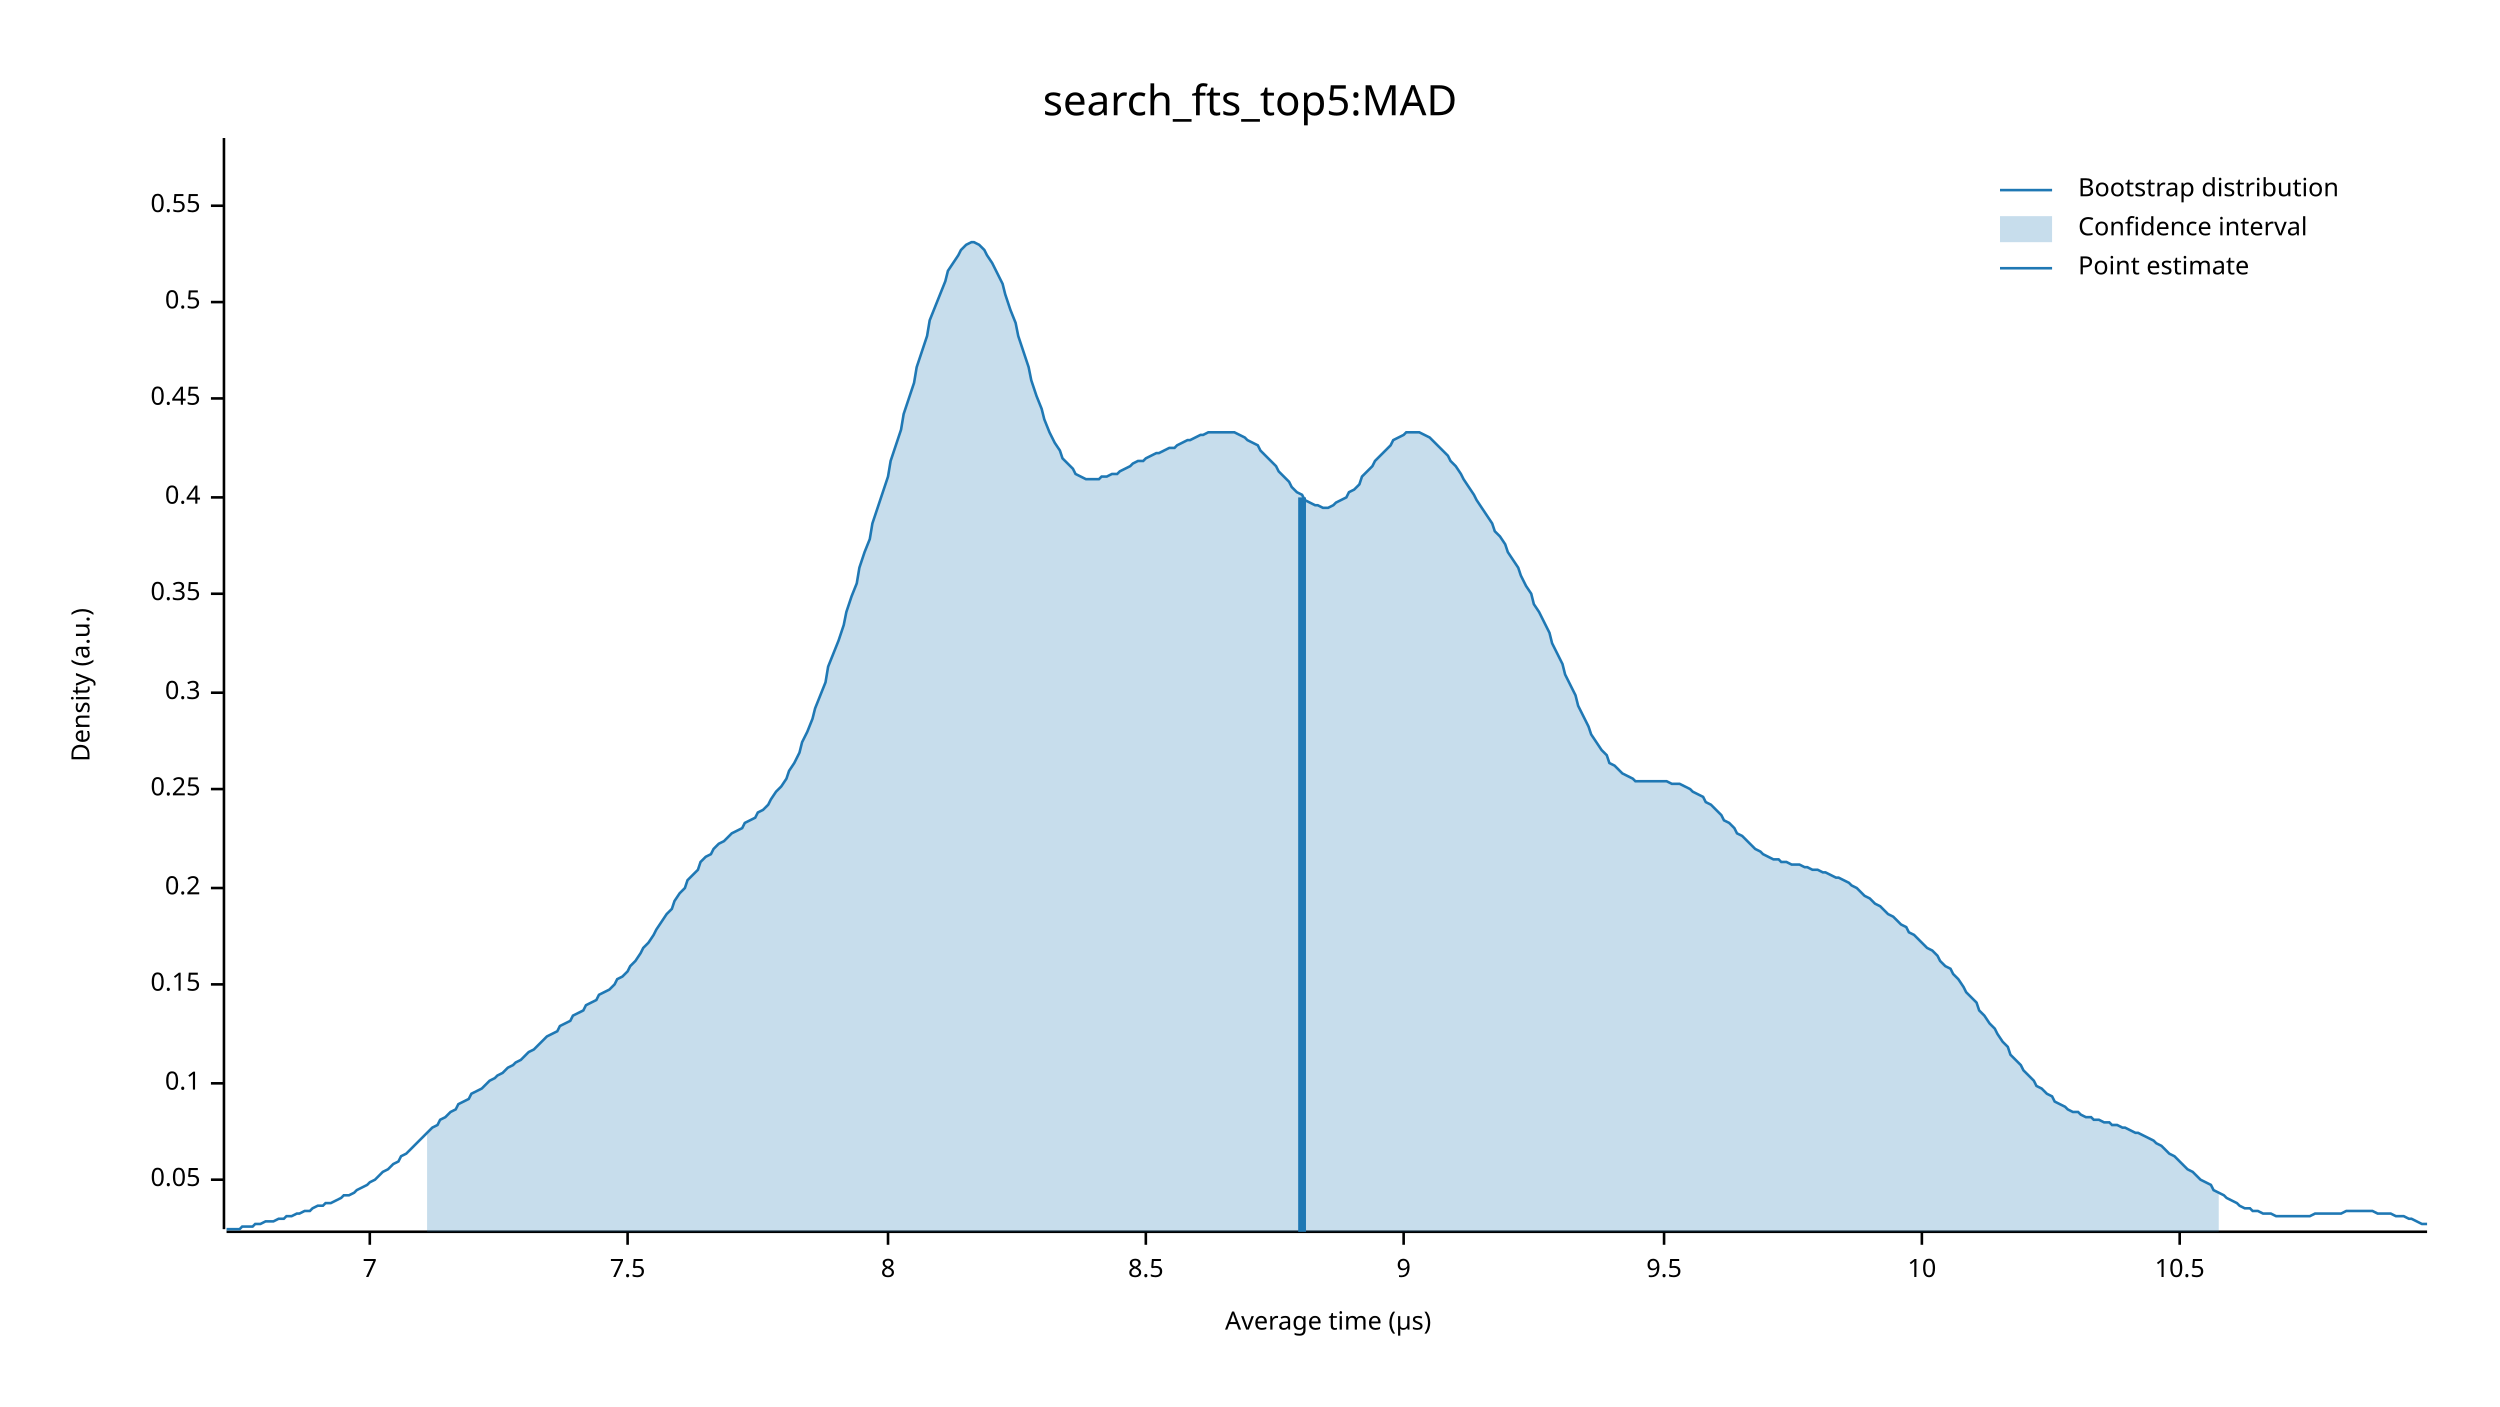
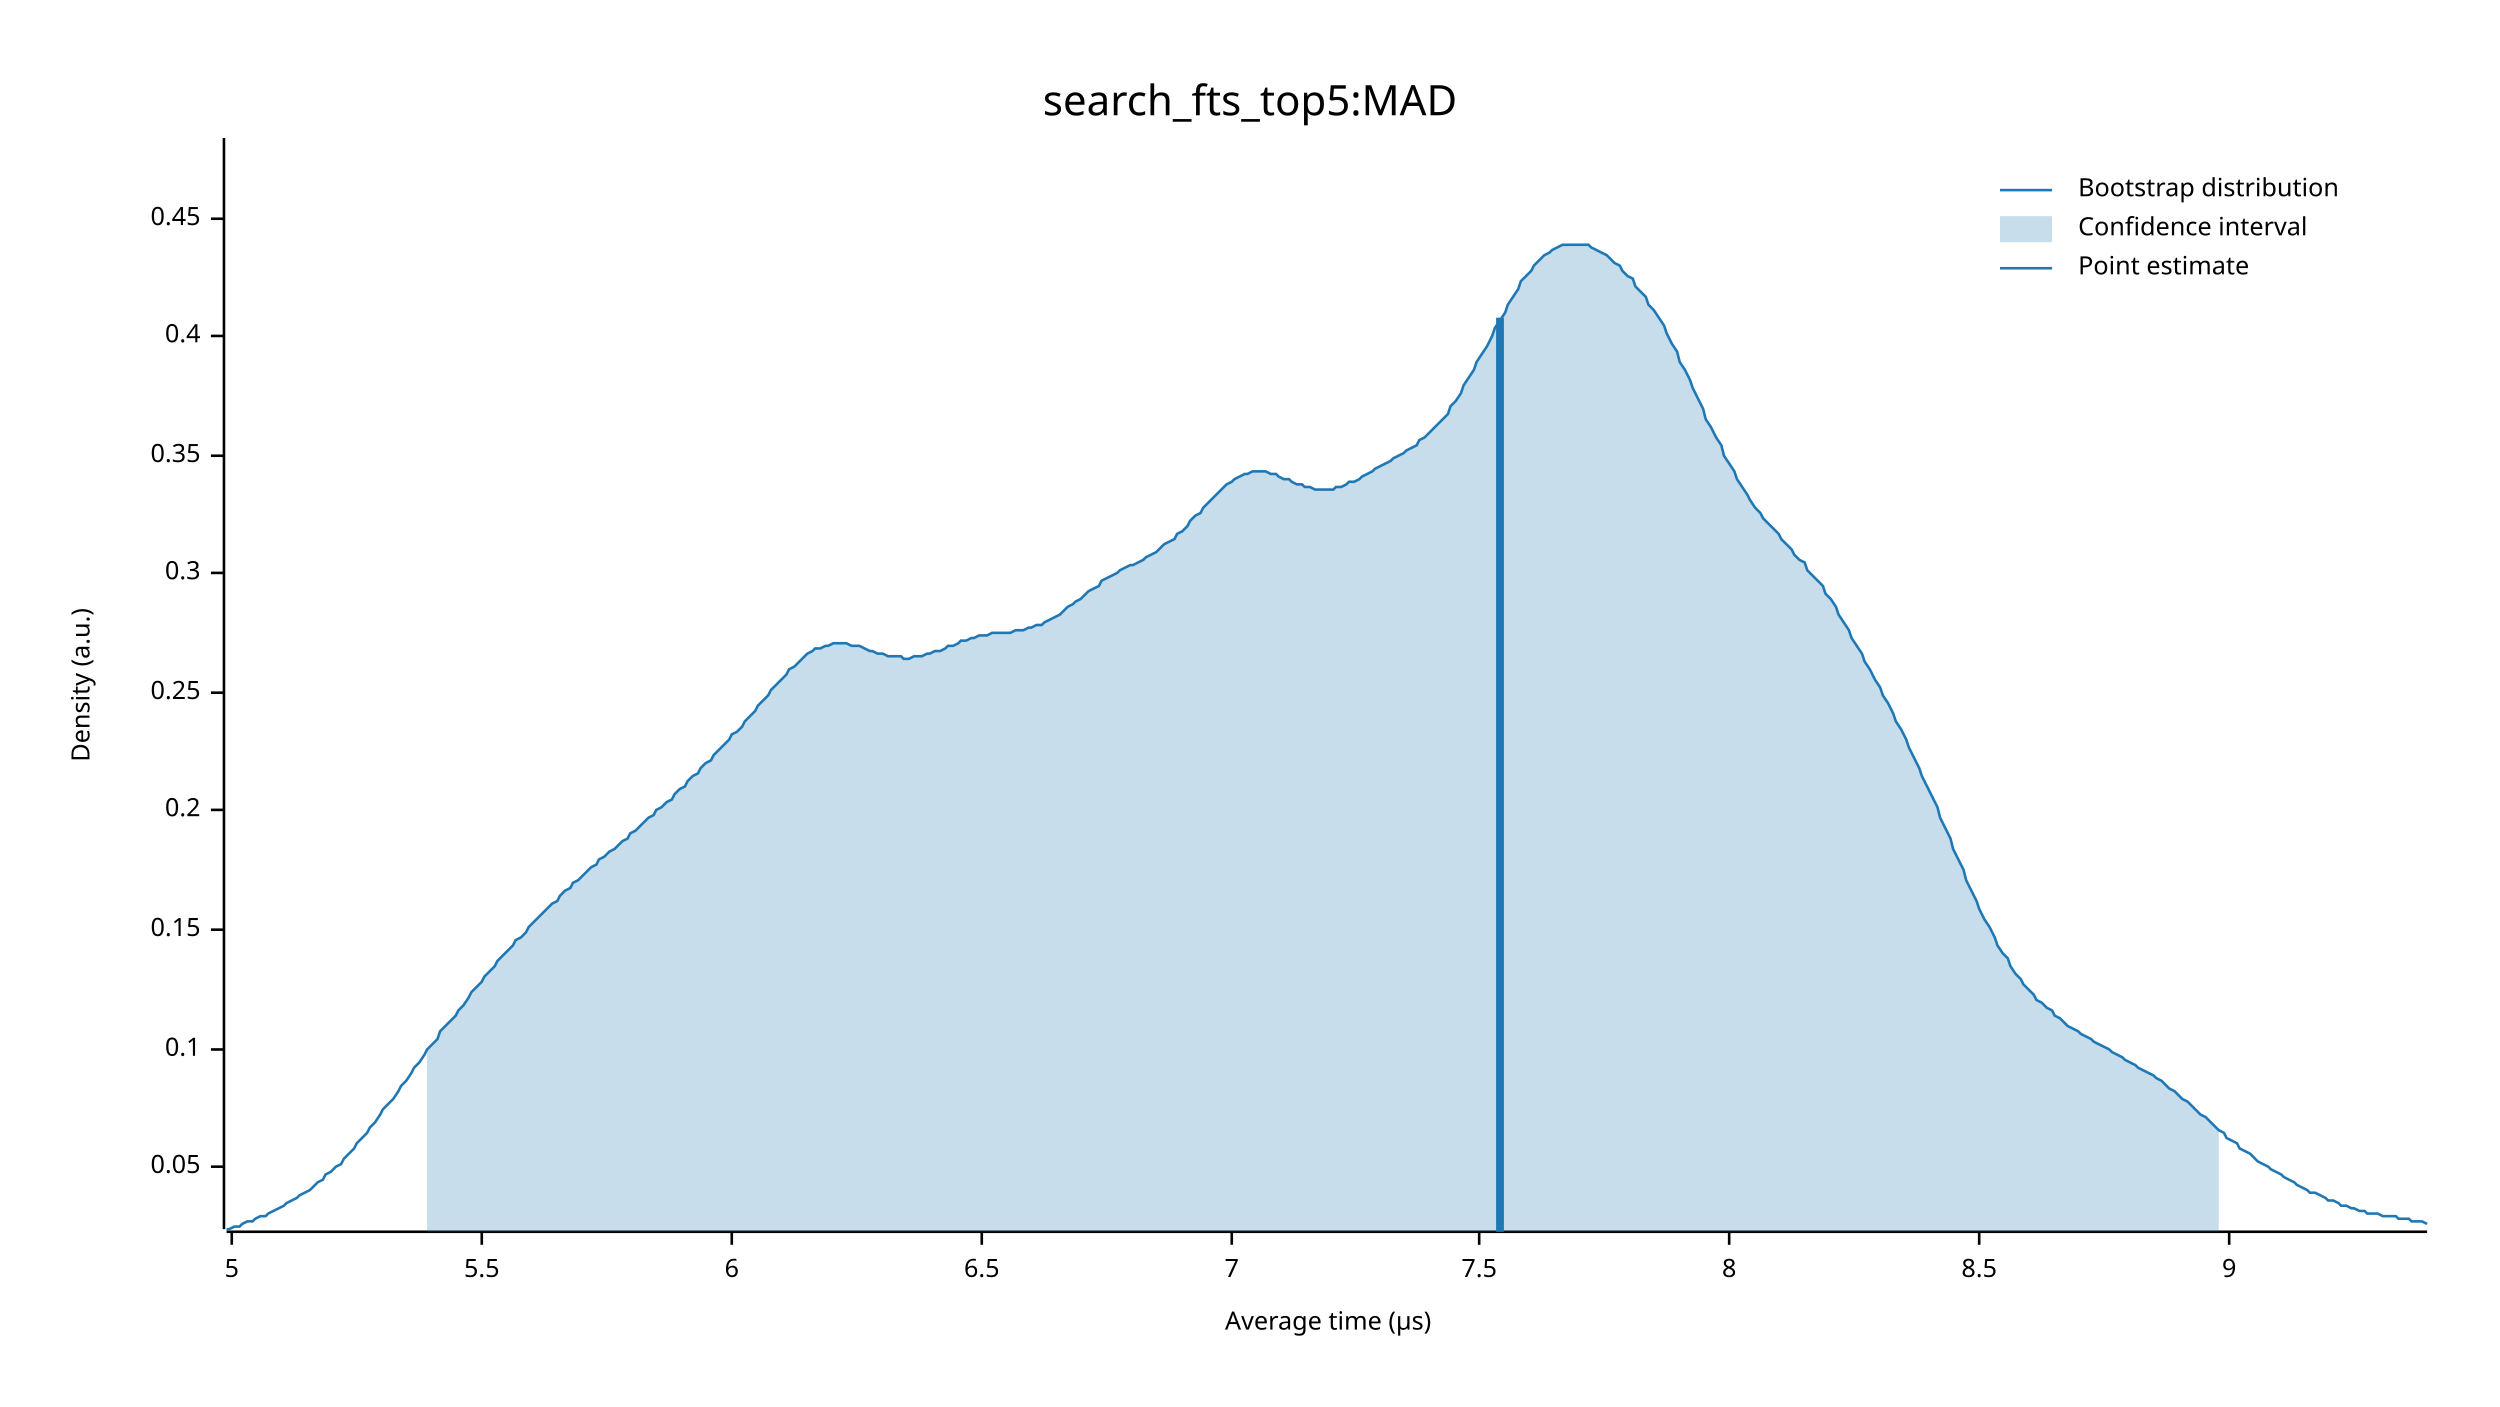
<svg xmlns="http://www.w3.org/2000/svg" width="960" height="540" viewBox="0 0 960 540">
  <text x="480" y="32" dy="0.76em" text-anchor="middle" font-family="sans-serif" font-size="16.129" opacity="1" fill="#000000">
search_fts_top5:MAD
</text>
  <text x="27" y="263" dy="0.76em" text-anchor="middle" font-family="sans-serif" font-size="9.677" opacity="1" fill="#000000" transform="rotate(270, 27, 263)">
Density (a.u.)
</text>
  <text x="510" y="513" dy="-0.5ex" text-anchor="middle" font-family="sans-serif" font-size="9.677" opacity="1" fill="#000000">
Average time (µs)
</text>
  <polyline fill="none" opacity="1" stroke="#000000" stroke-width="1" points="86,53 86,472 " />
-   <text x="77" y="453" dy="0.5ex" text-anchor="end" font-family="sans-serif" font-size="9.677" opacity="1" fill="#000000">
+   <text x="77" y="448" dy="0.5ex" text-anchor="end" font-family="sans-serif" font-size="9.677" opacity="1" fill="#000000">
0.05
</text>
-   <polyline fill="none" opacity="1" stroke="#000000" stroke-width="1" points="81,453 86,453 " />
-   <text x="77" y="416" dy="0.5ex" text-anchor="end" font-family="sans-serif" font-size="9.677" opacity="1" fill="#000000">
+   <polyline fill="none" opacity="1" stroke="#000000" stroke-width="1" points="81,448 86,448 " />
+   <text x="77" y="403" dy="0.5ex" text-anchor="end" font-family="sans-serif" font-size="9.677" opacity="1" fill="#000000">
0.1
</text>
-   <polyline fill="none" opacity="1" stroke="#000000" stroke-width="1" points="81,416 86,416 " />
-   <text x="77" y="378" dy="0.5ex" text-anchor="end" font-family="sans-serif" font-size="9.677" opacity="1" fill="#000000">
+   <polyline fill="none" opacity="1" stroke="#000000" stroke-width="1" points="81,403 86,403 " />
+   <text x="77" y="357" dy="0.5ex" text-anchor="end" font-family="sans-serif" font-size="9.677" opacity="1" fill="#000000">
0.15
</text>
-   <polyline fill="none" opacity="1" stroke="#000000" stroke-width="1" points="81,378 86,378 " />
-   <text x="77" y="341" dy="0.5ex" text-anchor="end" font-family="sans-serif" font-size="9.677" opacity="1" fill="#000000">
+   <polyline fill="none" opacity="1" stroke="#000000" stroke-width="1" points="81,357 86,357 " />
+   <text x="77" y="311" dy="0.5ex" text-anchor="end" font-family="sans-serif" font-size="9.677" opacity="1" fill="#000000">
0.2
</text>
-   <polyline fill="none" opacity="1" stroke="#000000" stroke-width="1" points="81,341 86,341 " />
-   <text x="77" y="303" dy="0.5ex" text-anchor="end" font-family="sans-serif" font-size="9.677" opacity="1" fill="#000000">
+   <polyline fill="none" opacity="1" stroke="#000000" stroke-width="1" points="81,311 86,311 " />
+   <text x="77" y="266" dy="0.5ex" text-anchor="end" font-family="sans-serif" font-size="9.677" opacity="1" fill="#000000">
0.25
</text>
-   <polyline fill="none" opacity="1" stroke="#000000" stroke-width="1" points="81,303 86,303 " />
-   <text x="77" y="266" dy="0.5ex" text-anchor="end" font-family="sans-serif" font-size="9.677" opacity="1" fill="#000000">
+   <polyline fill="none" opacity="1" stroke="#000000" stroke-width="1" points="81,266 86,266 " />
+   <text x="77" y="220" dy="0.5ex" text-anchor="end" font-family="sans-serif" font-size="9.677" opacity="1" fill="#000000">
0.3
</text>
-   <polyline fill="none" opacity="1" stroke="#000000" stroke-width="1" points="81,266 86,266 " />
-   <text x="77" y="228" dy="0.5ex" text-anchor="end" font-family="sans-serif" font-size="9.677" opacity="1" fill="#000000">
+   <polyline fill="none" opacity="1" stroke="#000000" stroke-width="1" points="81,220 86,220 " />
+   <text x="77" y="175" dy="0.5ex" text-anchor="end" font-family="sans-serif" font-size="9.677" opacity="1" fill="#000000">
0.35
</text>
-   <polyline fill="none" opacity="1" stroke="#000000" stroke-width="1" points="81,228 86,228 " />
-   <text x="77" y="191" dy="0.5ex" text-anchor="end" font-family="sans-serif" font-size="9.677" opacity="1" fill="#000000">
+   <polyline fill="none" opacity="1" stroke="#000000" stroke-width="1" points="81,175 86,175 " />
+   <text x="77" y="129" dy="0.5ex" text-anchor="end" font-family="sans-serif" font-size="9.677" opacity="1" fill="#000000">
0.4
</text>
-   <polyline fill="none" opacity="1" stroke="#000000" stroke-width="1" points="81,191 86,191 " />
-   <text x="77" y="153" dy="0.5ex" text-anchor="end" font-family="sans-serif" font-size="9.677" opacity="1" fill="#000000">
+   <polyline fill="none" opacity="1" stroke="#000000" stroke-width="1" points="81,129 86,129 " />
+   <text x="77" y="84" dy="0.5ex" text-anchor="end" font-family="sans-serif" font-size="9.677" opacity="1" fill="#000000">
0.45
</text>
-   <polyline fill="none" opacity="1" stroke="#000000" stroke-width="1" points="81,153 86,153 " />
-   <text x="77" y="116" dy="0.5ex" text-anchor="end" font-family="sans-serif" font-size="9.677" opacity="1" fill="#000000">
- 0.5
+   <polyline fill="none" opacity="1" stroke="#000000" stroke-width="1" points="81,84 86,84 " />
+   <polyline fill="none" opacity="1" stroke="#000000" stroke-width="1" points="87,473 932,473 " />
+   <text x="89" y="483" dy="0.76em" text-anchor="middle" font-family="sans-serif" font-size="9.677" opacity="1" fill="#000000">
+ 5
</text>
-   <polyline fill="none" opacity="1" stroke="#000000" stroke-width="1" points="81,116 86,116 " />
-   <text x="77" y="79" dy="0.5ex" text-anchor="end" font-family="sans-serif" font-size="9.677" opacity="1" fill="#000000">
- 0.55
+   <polyline fill="none" opacity="1" stroke="#000000" stroke-width="1" points="89,473 89,478 " />
+   <text x="185" y="483" dy="0.76em" text-anchor="middle" font-family="sans-serif" font-size="9.677" opacity="1" fill="#000000">
+ 5.5
</text>
-   <polyline fill="none" opacity="1" stroke="#000000" stroke-width="1" points="81,79 86,79 " />
-   <polyline fill="none" opacity="1" stroke="#000000" stroke-width="1" points="87,473 932,473 " />
-   <text x="142" y="483" dy="0.76em" text-anchor="middle" font-family="sans-serif" font-size="9.677" opacity="1" fill="#000000">
+   <polyline fill="none" opacity="1" stroke="#000000" stroke-width="1" points="185,473 185,478 " />
+   <text x="281" y="483" dy="0.76em" text-anchor="middle" font-family="sans-serif" font-size="9.677" opacity="1" fill="#000000">
+ 6
+ </text>
+   <polyline fill="none" opacity="1" stroke="#000000" stroke-width="1" points="281,473 281,478 " />
+   <text x="377" y="483" dy="0.76em" text-anchor="middle" font-family="sans-serif" font-size="9.677" opacity="1" fill="#000000">
+ 6.5
+ </text>
+   <polyline fill="none" opacity="1" stroke="#000000" stroke-width="1" points="377,473 377,478 " />
+   <text x="473" y="483" dy="0.76em" text-anchor="middle" font-family="sans-serif" font-size="9.677" opacity="1" fill="#000000">
7
</text>
-   <polyline fill="none" opacity="1" stroke="#000000" stroke-width="1" points="142,473 142,478 " />
-   <text x="241" y="483" dy="0.76em" text-anchor="middle" font-family="sans-serif" font-size="9.677" opacity="1" fill="#000000">
+   <polyline fill="none" opacity="1" stroke="#000000" stroke-width="1" points="473,473 473,478 " />
+   <text x="568" y="483" dy="0.76em" text-anchor="middle" font-family="sans-serif" font-size="9.677" opacity="1" fill="#000000">
7.5
</text>
-   <polyline fill="none" opacity="1" stroke="#000000" stroke-width="1" points="241,473 241,478 " />
-   <text x="341" y="483" dy="0.76em" text-anchor="middle" font-family="sans-serif" font-size="9.677" opacity="1" fill="#000000">
+   <polyline fill="none" opacity="1" stroke="#000000" stroke-width="1" points="568,473 568,478 " />
+   <text x="664" y="483" dy="0.76em" text-anchor="middle" font-family="sans-serif" font-size="9.677" opacity="1" fill="#000000">
8
</text>
-   <polyline fill="none" opacity="1" stroke="#000000" stroke-width="1" points="341,473 341,478 " />
-   <text x="440" y="483" dy="0.76em" text-anchor="middle" font-family="sans-serif" font-size="9.677" opacity="1" fill="#000000">
+   <polyline fill="none" opacity="1" stroke="#000000" stroke-width="1" points="664,473 664,478 " />
+   <text x="760" y="483" dy="0.76em" text-anchor="middle" font-family="sans-serif" font-size="9.677" opacity="1" fill="#000000">
8.5
</text>
-   <polyline fill="none" opacity="1" stroke="#000000" stroke-width="1" points="440,473 440,478 " />
-   <text x="539" y="483" dy="0.76em" text-anchor="middle" font-family="sans-serif" font-size="9.677" opacity="1" fill="#000000">
+   <polyline fill="none" opacity="1" stroke="#000000" stroke-width="1" points="760,473 760,478 " />
+   <text x="856" y="483" dy="0.76em" text-anchor="middle" font-family="sans-serif" font-size="9.677" opacity="1" fill="#000000">
9
</text>
-   <polyline fill="none" opacity="1" stroke="#000000" stroke-width="1" points="539,473 539,478 " />
-   <text x="639" y="483" dy="0.76em" text-anchor="middle" font-family="sans-serif" font-size="9.677" opacity="1" fill="#000000">
- 9.5
- </text>
-   <polyline fill="none" opacity="1" stroke="#000000" stroke-width="1" points="639,473 639,478 " />
-   <text x="738" y="483" dy="0.76em" text-anchor="middle" font-family="sans-serif" font-size="9.677" opacity="1" fill="#000000">
- 10
- </text>
-   <polyline fill="none" opacity="1" stroke="#000000" stroke-width="1" points="738,473 738,478 " />
-   <text x="837" y="483" dy="0.76em" text-anchor="middle" font-family="sans-serif" font-size="9.677" opacity="1" fill="#000000">
- 10.5
- </text>
-   <polyline fill="none" opacity="1" stroke="#000000" stroke-width="1" points="837,473 837,478 " />
-   <polyline fill="none" opacity="1" stroke="#1F78B4" stroke-width="1" points="87,472 88,472 90,472 92,472 93,471 95,471 97,471 98,470 100,470 102,469 103,469 105,469 107,468 109,468 110,467 112,467 114,466 115,466 117,465 119,465 120,464 122,463 124,463 125,462 127,462 129,461 131,460 132,459 134,459 136,458 137,457 139,456 141,455 142,454 144,453 146,451 147,450 149,449 151,447 153,446 154,444 156,443 158,441 159,440 161,438 163,436 164,435 166,433 168,432 169,430 171,429 173,427 175,426 176,424 178,423 180,422 181,420 183,419 185,418 186,417 188,415 190,414 191,413 193,412 195,410 197,409 198,408 200,407 202,405 203,404 205,403 207,401 208,400 210,398 212,397 214,396 215,394 217,393 219,392 220,390 222,389 224,388 225,386 227,385 229,384 230,382 232,381 234,380 236,378 237,376 239,375 241,373 242,371 244,369 246,366 247,364 249,362 251,359 252,357 254,354 256,351 258,349 259,346 261,343 263,341 264,338 266,336 268,334 269,331 271,329 273,328 274,326 276,324 278,323 280,321 281,320 283,319 285,318 286,316 288,315 290,314 291,312 293,311 295,309 296,307 298,304 300,302 302,299 303,296 305,293 307,289 308,285 310,281 312,276 313,272 315,267 317,262 318,256 320,251 322,246 324,240 325,235 327,229 329,224 330,218 332,212 334,207 335,201 337,195 339,189 341,183 342,177 344,171 346,165 347,159 349,153 351,147 352,141 354,135 356,129 357,123 359,118 361,113 363,108 364,104 366,101 368,98 369,96 371,94 373,93 374,93 376,94 378,96 379,98 381,101 383,105 385,109 386,113 388,119 390,124 391,129 393,135 395,141 396,146 398,152 400,157 401,161 403,166 405,170 407,173 408,176 410,178 412,180 413,182 415,183 417,184 418,184 420,184 422,184 423,183 425,183 427,182 429,182 430,181 432,180 434,179 435,178 437,177 439,177 440,176 442,175 444,174 445,174 447,173 449,172 451,172 452,171 454,170 456,169 457,169 459,168 461,167 462,167 464,166 466,166 468,166 469,166 471,166 473,166 474,166 476,167 478,168 479,169 481,170 483,171 484,173 486,175 488,177 490,179 491,181 493,183 495,185 496,187 498,189 500,190 501,192 503,193 505,194 506,194 508,195 510,195 512,194 513,193 515,192 517,191 518,189 520,188 522,186 523,183 525,181 527,179 528,177 530,175 532,173 534,171 535,169 537,168 539,167 540,166 542,166 544,166 545,166 547,167 549,168 550,169 552,171 554,173 556,175 557,177 559,179 561,182 562,184 564,187 566,190 567,192 569,195 571,198 573,201 574,204 576,206 578,209 579,212 581,215 583,218 584,221 586,225 588,228 589,232 591,235 593,239 595,243 596,247 598,251 600,255 601,259 603,263 605,267 606,271 608,275 610,279 611,282 613,285 615,288 617,290 618,293 620,294 622,296 623,297 625,298 627,299 628,300 630,300 632,300 633,300 635,300 637,300 639,300 640,300 642,301 644,301 645,301 647,302 649,303 650,304 652,305 654,306 655,308 657,309 659,311 661,313 662,315 664,316 666,318 667,320 669,321 671,323 672,324 674,326 676,327 677,328 679,329 681,330 683,330 684,331 686,331 688,332 689,332 691,332 693,333 694,333 696,334 698,334 700,335 701,335 703,336 705,337 706,337 708,338 710,339 711,340 713,341 715,343 716,344 718,345 720,347 722,348 723,349 725,351 727,352 728,353 730,355 732,356 733,358 735,359 737,361 738,362 740,364 742,365 744,367 745,369 747,371 749,372 750,374 752,376 754,379 755,381 757,383 759,385 760,388 762,390 764,393 766,395 767,397 769,400 771,402 772,405 774,407 776,409 777,411 779,413 781,415 782,417 784,418 786,420 788,421 789,423 791,424 793,425 794,426 796,427 798,427 799,428 801,429 803,429 804,430 806,430 808,431 810,431 811,432 813,432 815,433 816,433 818,434 820,435 821,435 823,436 825,437 827,438 828,439 830,440 832,442 833,443 835,444 837,446 838,447 840,449 842,450 843,451 845,453 847,454 849,455 850,457 852,458 854,459 855,460 857,461 859,462 860,463 862,464 864,464 865,465 867,465 869,466 871,466 872,466 874,467 876,467 877,467 879,467 881,467 882,467 884,467 886,467 887,467 889,466 891,466 893,466 894,466 896,466 898,466 899,466 901,465 903,465 904,465 906,465 908,465 909,465 911,465 913,466 915,466 916,466 918,466 920,467 921,467 923,467 925,468 926,468 928,469 930,470 932,470 " />
-   <polygon opacity="0.25" fill="#1F78B4" points="164,435 166,433 168,432 169,430 171,429 173,427 175,426 176,424 178,423 180,422 181,420 183,419 185,418 186,417 188,415 190,414 191,413 193,412 195,410 197,409 198,408 200,407 202,405 203,404 205,403 207,401 208,400 210,398 212,397 214,396 215,394 217,393 219,392 220,390 222,389 224,388 225,386 227,385 229,384 230,382 232,381 234,380 236,378 237,376 239,375 241,373 242,371 244,369 246,366 247,364 249,362 251,359 252,357 254,354 256,351 258,349 259,346 261,343 263,341 264,338 266,336 268,334 269,331 271,329 273,328 274,326 276,324 278,323 280,321 281,320 283,319 285,318 286,316 288,315 290,314 291,312 293,311 295,309 296,307 298,304 300,302 302,299 303,296 305,293 307,289 308,285 310,281 312,276 313,272 315,267 317,262 318,256 320,251 322,246 324,240 325,235 327,229 329,224 330,218 332,212 334,207 335,201 337,195 339,189 341,183 342,177 344,171 346,165 347,159 349,153 351,147 352,141 354,135 356,129 357,123 359,118 361,113 363,108 364,104 366,101 368,98 369,96 371,94 373,93 374,93 376,94 378,96 379,98 381,101 383,105 385,109 386,113 388,119 390,124 391,129 393,135 395,141 396,146 398,152 400,157 401,161 403,166 405,170 407,173 408,176 410,178 412,180 413,182 415,183 417,184 418,184 420,184 422,184 423,183 425,183 427,182 429,182 430,181 432,180 434,179 435,178 437,177 439,177 440,176 442,175 444,174 445,174 447,173 449,172 451,172 452,171 454,170 456,169 457,169 459,168 461,167 462,167 464,166 466,166 468,166 469,166 471,166 473,166 474,166 476,167 478,168 479,169 481,170 483,171 484,173 486,175 488,177 490,179 491,181 493,183 495,185 496,187 498,189 500,190 501,192 503,193 505,194 506,194 508,195 510,195 512,194 513,193 515,192 517,191 518,189 520,188 522,186 523,183 525,181 527,179 528,177 530,175 532,173 534,171 535,169 537,168 539,167 540,166 542,166 544,166 545,166 547,167 549,168 550,169 552,171 554,173 556,175 557,177 559,179 561,182 562,184 564,187 566,190 567,192 569,195 571,198 573,201 574,204 576,206 578,209 579,212 581,215 583,218 584,221 586,225 588,228 589,232 591,235 593,239 595,243 596,247 598,251 600,255 601,259 603,263 605,267 606,271 608,275 610,279 611,282 613,285 615,288 617,290 618,293 620,294 622,296 623,297 625,298 627,299 628,300 630,300 632,300 633,300 635,300 637,300 639,300 640,300 642,301 644,301 645,301 647,302 649,303 650,304 652,305 654,306 655,308 657,309 659,311 661,313 662,315 664,316 666,318 667,320 669,321 671,323 672,324 674,326 676,327 677,328 679,329 681,330 683,330 684,331 686,331 688,332 689,332 691,332 693,333 694,333 696,334 698,334 700,335 701,335 703,336 705,337 706,337 708,338 710,339 711,340 713,341 715,343 716,344 718,345 720,347 722,348 723,349 725,351 727,352 728,353 730,355 732,356 733,358 735,359 737,361 738,362 740,364 742,365 744,367 745,369 747,371 749,372 750,374 752,376 754,379 755,381 757,383 759,385 760,388 762,390 764,393 766,395 767,397 769,400 771,402 772,405 774,407 776,409 777,411 779,413 781,415 782,417 784,418 786,420 788,421 789,423 791,424 793,425 794,426 796,427 798,427 799,428 801,429 803,429 804,430 806,430 808,431 810,431 811,432 813,432 815,433 816,433 818,434 820,435 821,435 823,436 825,437 827,438 828,439 830,440 832,442 833,443 835,444 837,446 838,447 840,449 842,450 843,451 845,453 847,454 849,455 850,457 852,458 852,473 164,473 " />
-   <polyline fill="none" opacity="1" stroke="#1F78B4" stroke-width="3" points="500,473 500,191 " />
+   <polyline fill="none" opacity="1" stroke="#000000" stroke-width="1" points="856,473 856,478 " />
+   <polyline fill="none" opacity="1" stroke="#1F78B4" stroke-width="1" points="87,472 88,472 90,471 92,471 93,470 95,469 97,469 98,468 100,467 102,467 103,466 105,465 107,464 109,463 110,462 112,461 114,460 115,459 117,458 119,457 120,456 122,454 124,453 125,451 127,450 129,448 131,447 132,445 134,443 136,441 137,439 139,437 141,435 142,433 144,431 146,428 147,426 149,424 151,422 153,419 154,417 156,415 158,412 159,410 161,408 163,405 164,403 166,401 168,399 169,396 171,394 173,392 175,390 176,388 178,386 180,383 181,381 183,379 185,377 186,375 188,373 190,371 191,369 193,367 195,365 197,363 198,361 200,360 202,358 203,356 205,354 207,352 208,351 210,349 212,347 214,346 215,344 217,342 219,341 220,339 222,338 224,336 225,335 227,333 229,332 230,330 232,329 234,327 236,326 237,325 239,323 241,322 242,320 244,319 246,317 247,316 249,314 251,313 252,311 254,310 256,308 258,307 259,305 261,303 263,302 264,300 266,298 268,297 269,295 271,293 273,292 274,290 276,288 278,286 280,284 281,282 283,281 285,279 286,277 288,275 290,273 291,271 293,269 295,267 296,265 298,263 300,261 302,259 303,257 305,256 307,254 308,253 310,251 312,250 313,249 315,249 317,248 318,248 320,247 322,247 324,247 325,247 327,248 329,248 330,248 332,249 334,250 335,250 337,251 339,251 341,252 342,252 344,252 346,252 347,253 349,253 351,252 352,252 354,252 356,251 357,251 359,250 361,250 363,249 364,248 366,248 368,247 369,246 371,246 373,245 374,245 376,244 378,244 379,244 381,243 383,243 385,243 386,243 388,243 390,242 391,242 393,242 395,241 396,241 398,240 400,240 401,239 403,238 405,237 407,236 408,235 410,233 412,232 413,231 415,230 417,228 418,227 420,226 422,225 423,223 425,222 427,221 429,220 430,219 432,218 434,217 435,217 437,216 439,215 440,214 442,213 444,212 445,211 447,209 449,208 451,207 452,205 454,204 456,202 457,200 459,198 461,197 462,195 464,193 466,191 468,189 469,188 471,186 473,185 474,184 476,183 478,182 479,182 481,181 483,181 484,181 486,181 488,182 490,182 491,183 493,184 495,184 496,185 498,186 500,186 501,187 503,187 505,188 506,188 508,188 510,188 512,188 513,187 515,187 517,186 518,185 520,185 522,184 523,183 525,182 527,181 528,180 530,179 532,178 534,177 535,176 537,175 539,174 540,173 542,172 544,171 545,169 547,168 549,166 550,165 552,163 554,161 556,159 557,156 559,154 561,151 562,148 564,145 566,142 567,139 569,136 571,133 573,129 574,126 576,123 578,120 579,117 581,114 583,111 584,108 586,106 588,104 589,102 591,100 593,98 595,97 596,96 598,95 600,94 601,94 603,94 605,94 606,94 608,94 610,94 611,95 613,96 615,97 617,98 618,99 620,101 622,102 623,104 625,106 627,107 628,110 630,112 632,114 633,117 635,119 637,122 639,125 640,128 642,132 644,135 645,139 647,142 649,146 650,149 652,153 654,157 655,161 657,164 659,168 661,171 662,175 664,178 666,181 667,184 669,187 671,190 672,192 674,195 676,197 677,199 679,201 681,203 683,205 684,207 686,209 688,211 689,213 691,215 693,216 694,219 696,221 698,223 700,225 701,228 703,230 705,233 706,236 708,239 710,242 711,245 713,248 715,251 716,254 718,257 720,261 722,264 723,267 725,270 727,274 728,277 730,280 732,284 733,287 735,291 737,295 738,298 740,302 742,306 744,310 745,314 747,318 749,322 750,326 752,330 754,334 755,338 757,342 759,346 760,349 762,353 764,356 766,360 767,363 769,366 771,368 772,371 774,374 776,376 777,378 779,380 781,382 782,384 784,385 786,387 788,388 789,390 791,391 793,393 794,394 796,395 798,396 799,397 801,398 803,399 804,400 806,401 808,402 810,403 811,404 813,405 815,406 816,407 818,408 820,409 821,410 823,411 825,412 827,413 828,414 830,415 832,417 833,418 835,419 837,421 838,422 840,423 842,425 843,426 845,428 847,429 849,431 850,432 852,434 854,435 855,437 857,438 859,439 860,441 862,442 864,443 865,444 867,446 869,447 871,448 872,449 874,450 876,451 877,452 879,453 881,454 882,455 884,456 886,457 887,458 889,458 891,459 893,460 894,461 896,461 898,462 899,463 901,463 903,464 904,464 906,465 908,465 909,466 911,466 913,466 915,467 916,467 918,467 920,467 921,468 923,468 925,468 926,469 928,469 930,469 932,470 " />
+   <polygon opacity="0.25" fill="#1F78B4" points="164,403 166,401 168,399 169,396 171,394 173,392 175,390 176,388 178,386 180,383 181,381 183,379 185,377 186,375 188,373 190,371 191,369 193,367 195,365 197,363 198,361 200,360 202,358 203,356 205,354 207,352 208,351 210,349 212,347 214,346 215,344 217,342 219,341 220,339 222,338 224,336 225,335 227,333 229,332 230,330 232,329 234,327 236,326 237,325 239,323 241,322 242,320 244,319 246,317 247,316 249,314 251,313 252,311 254,310 256,308 258,307 259,305 261,303 263,302 264,300 266,298 268,297 269,295 271,293 273,292 274,290 276,288 278,286 280,284 281,282 283,281 285,279 286,277 288,275 290,273 291,271 293,269 295,267 296,265 298,263 300,261 302,259 303,257 305,256 307,254 308,253 310,251 312,250 313,249 315,249 317,248 318,248 320,247 322,247 324,247 325,247 327,248 329,248 330,248 332,249 334,250 335,250 337,251 339,251 341,252 342,252 344,252 346,252 347,253 349,253 351,252 352,252 354,252 356,251 357,251 359,250 361,250 363,249 364,248 366,248 368,247 369,246 371,246 373,245 374,245 376,244 378,244 379,244 381,243 383,243 385,243 386,243 388,243 390,242 391,242 393,242 395,241 396,241 398,240 400,240 401,239 403,238 405,237 407,236 408,235 410,233 412,232 413,231 415,230 417,228 418,227 420,226 422,225 423,223 425,222 427,221 429,220 430,219 432,218 434,217 435,217 437,216 439,215 440,214 442,213 444,212 445,211 447,209 449,208 451,207 452,205 454,204 456,202 457,200 459,198 461,197 462,195 464,193 466,191 468,189 469,188 471,186 473,185 474,184 476,183 478,182 479,182 481,181 483,181 484,181 486,181 488,182 490,182 491,183 493,184 495,184 496,185 498,186 500,186 501,187 503,187 505,188 506,188 508,188 510,188 512,188 513,187 515,187 517,186 518,185 520,185 522,184 523,183 525,182 527,181 528,180 530,179 532,178 534,177 535,176 537,175 539,174 540,173 542,172 544,171 545,169 547,168 549,166 550,165 552,163 554,161 556,159 557,156 559,154 561,151 562,148 564,145 566,142 567,139 569,136 571,133 573,129 574,126 576,123 578,120 579,117 581,114 583,111 584,108 586,106 588,104 589,102 591,100 593,98 595,97 596,96 598,95 600,94 601,94 603,94 605,94 606,94 608,94 610,94 611,95 613,96 615,97 617,98 618,99 620,101 622,102 623,104 625,106 627,107 628,110 630,112 632,114 633,117 635,119 637,122 639,125 640,128 642,132 644,135 645,139 647,142 649,146 650,149 652,153 654,157 655,161 657,164 659,168 661,171 662,175 664,178 666,181 667,184 669,187 671,190 672,192 674,195 676,197 677,199 679,201 681,203 683,205 684,207 686,209 688,211 689,213 691,215 693,216 694,219 696,221 698,223 700,225 701,228 703,230 705,233 706,236 708,239 710,242 711,245 713,248 715,251 716,254 718,257 720,261 722,264 723,267 725,270 727,274 728,277 730,280 732,284 733,287 735,291 737,295 738,298 740,302 742,306 744,310 745,314 747,318 749,322 750,326 752,330 754,334 755,338 757,342 759,346 760,349 762,353 764,356 766,360 767,363 769,366 771,368 772,371 774,374 776,376 777,378 779,380 781,382 782,384 784,385 786,387 788,388 789,390 791,391 793,393 794,394 796,395 798,396 799,397 801,398 803,399 804,400 806,401 808,402 810,403 811,404 813,405 815,406 816,407 818,408 820,409 821,410 823,411 825,412 827,413 828,414 830,415 832,417 833,418 835,419 837,421 838,422 840,423 842,425 843,426 845,428 847,429 849,431 850,432 852,434 852,473 164,473 " />
+   <polyline fill="none" opacity="1" stroke="#1F78B4" stroke-width="3" points="576,473 576,122 " />
  <text x="798" y="68" dy="0.76em" text-anchor="start" font-family="sans-serif" font-size="9.677" opacity="1" fill="#000000">
Bootstrap distribution
</text>
  <text x="798" y="83" dy="0.76em" text-anchor="start" font-family="sans-serif" font-size="9.677" opacity="1" fill="#000000">
Confidence interval
</text>
  <text x="798" y="98" dy="0.76em" text-anchor="start" font-family="sans-serif" font-size="9.677" opacity="1" fill="#000000">
Point estimate
</text>
  <polyline fill="none" opacity="1" stroke="#1F78B4" stroke-width="1" points="768,73 788,73 " />
  <rect x="768" y="83" width="20" height="10" opacity="0.25" fill="#1F78B4" stroke="none" />
  <polyline fill="none" opacity="1" stroke="#1F78B4" stroke-width="1" points="768,103 788,103 " />
</svg>
